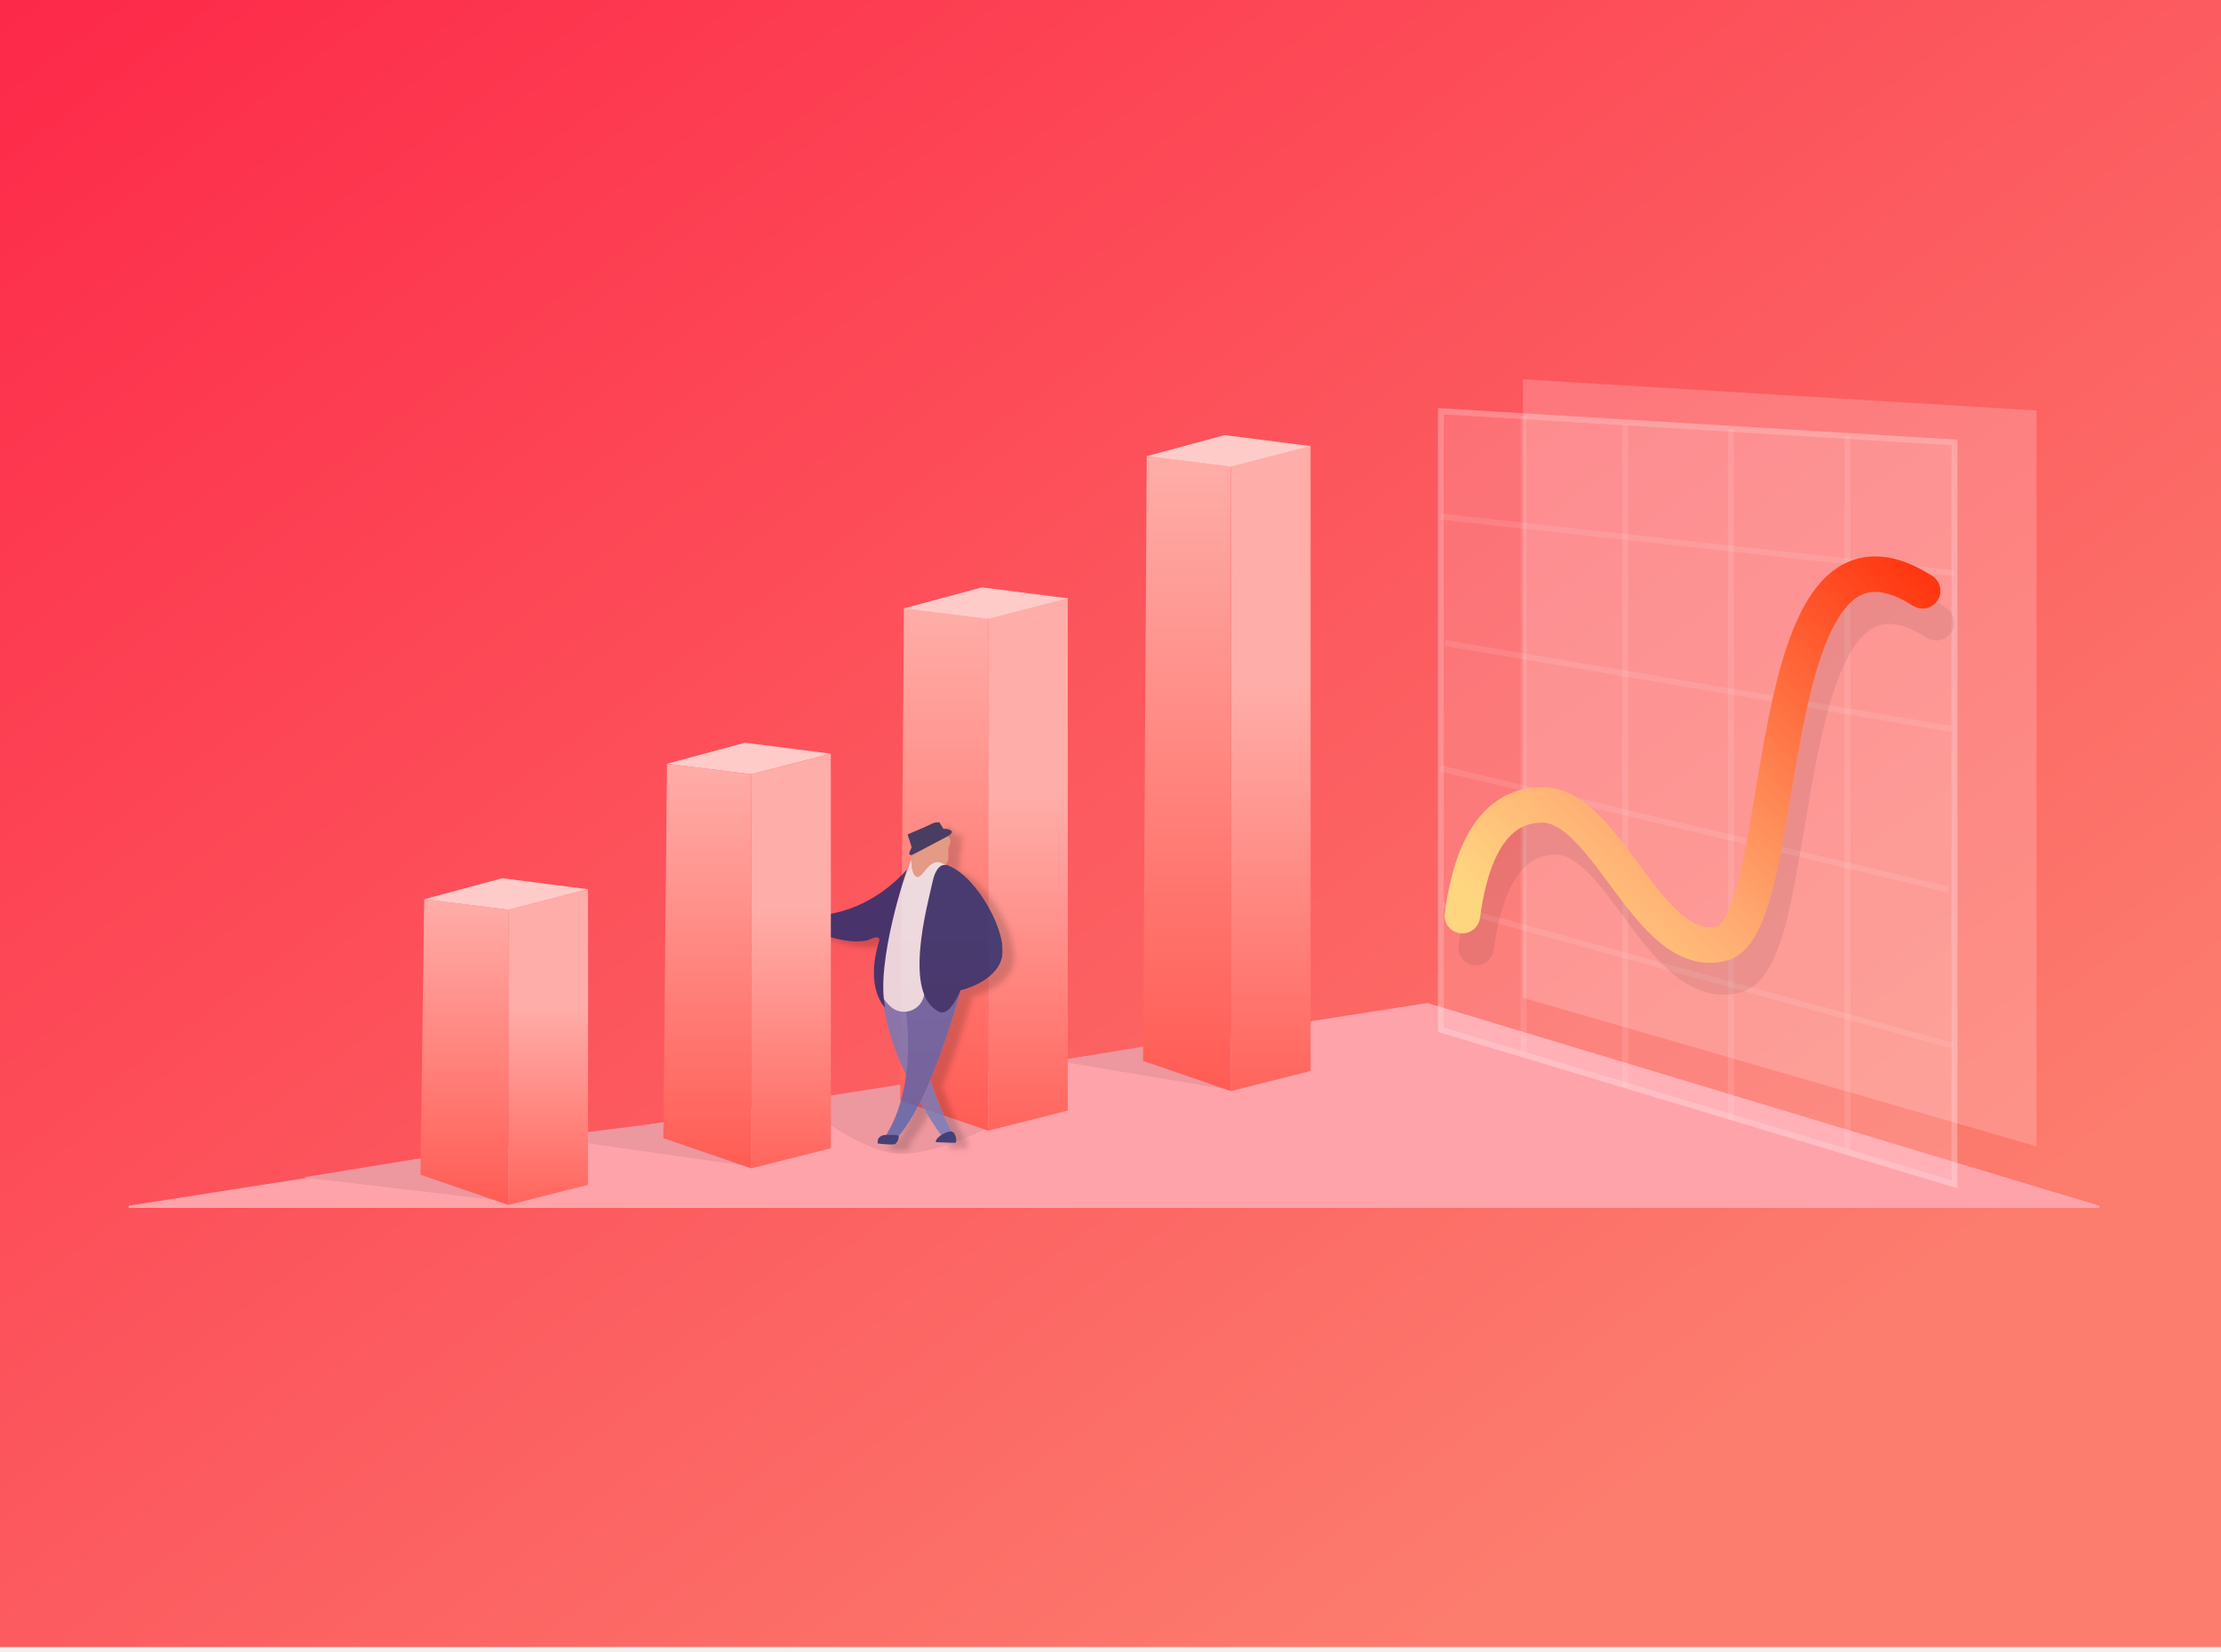
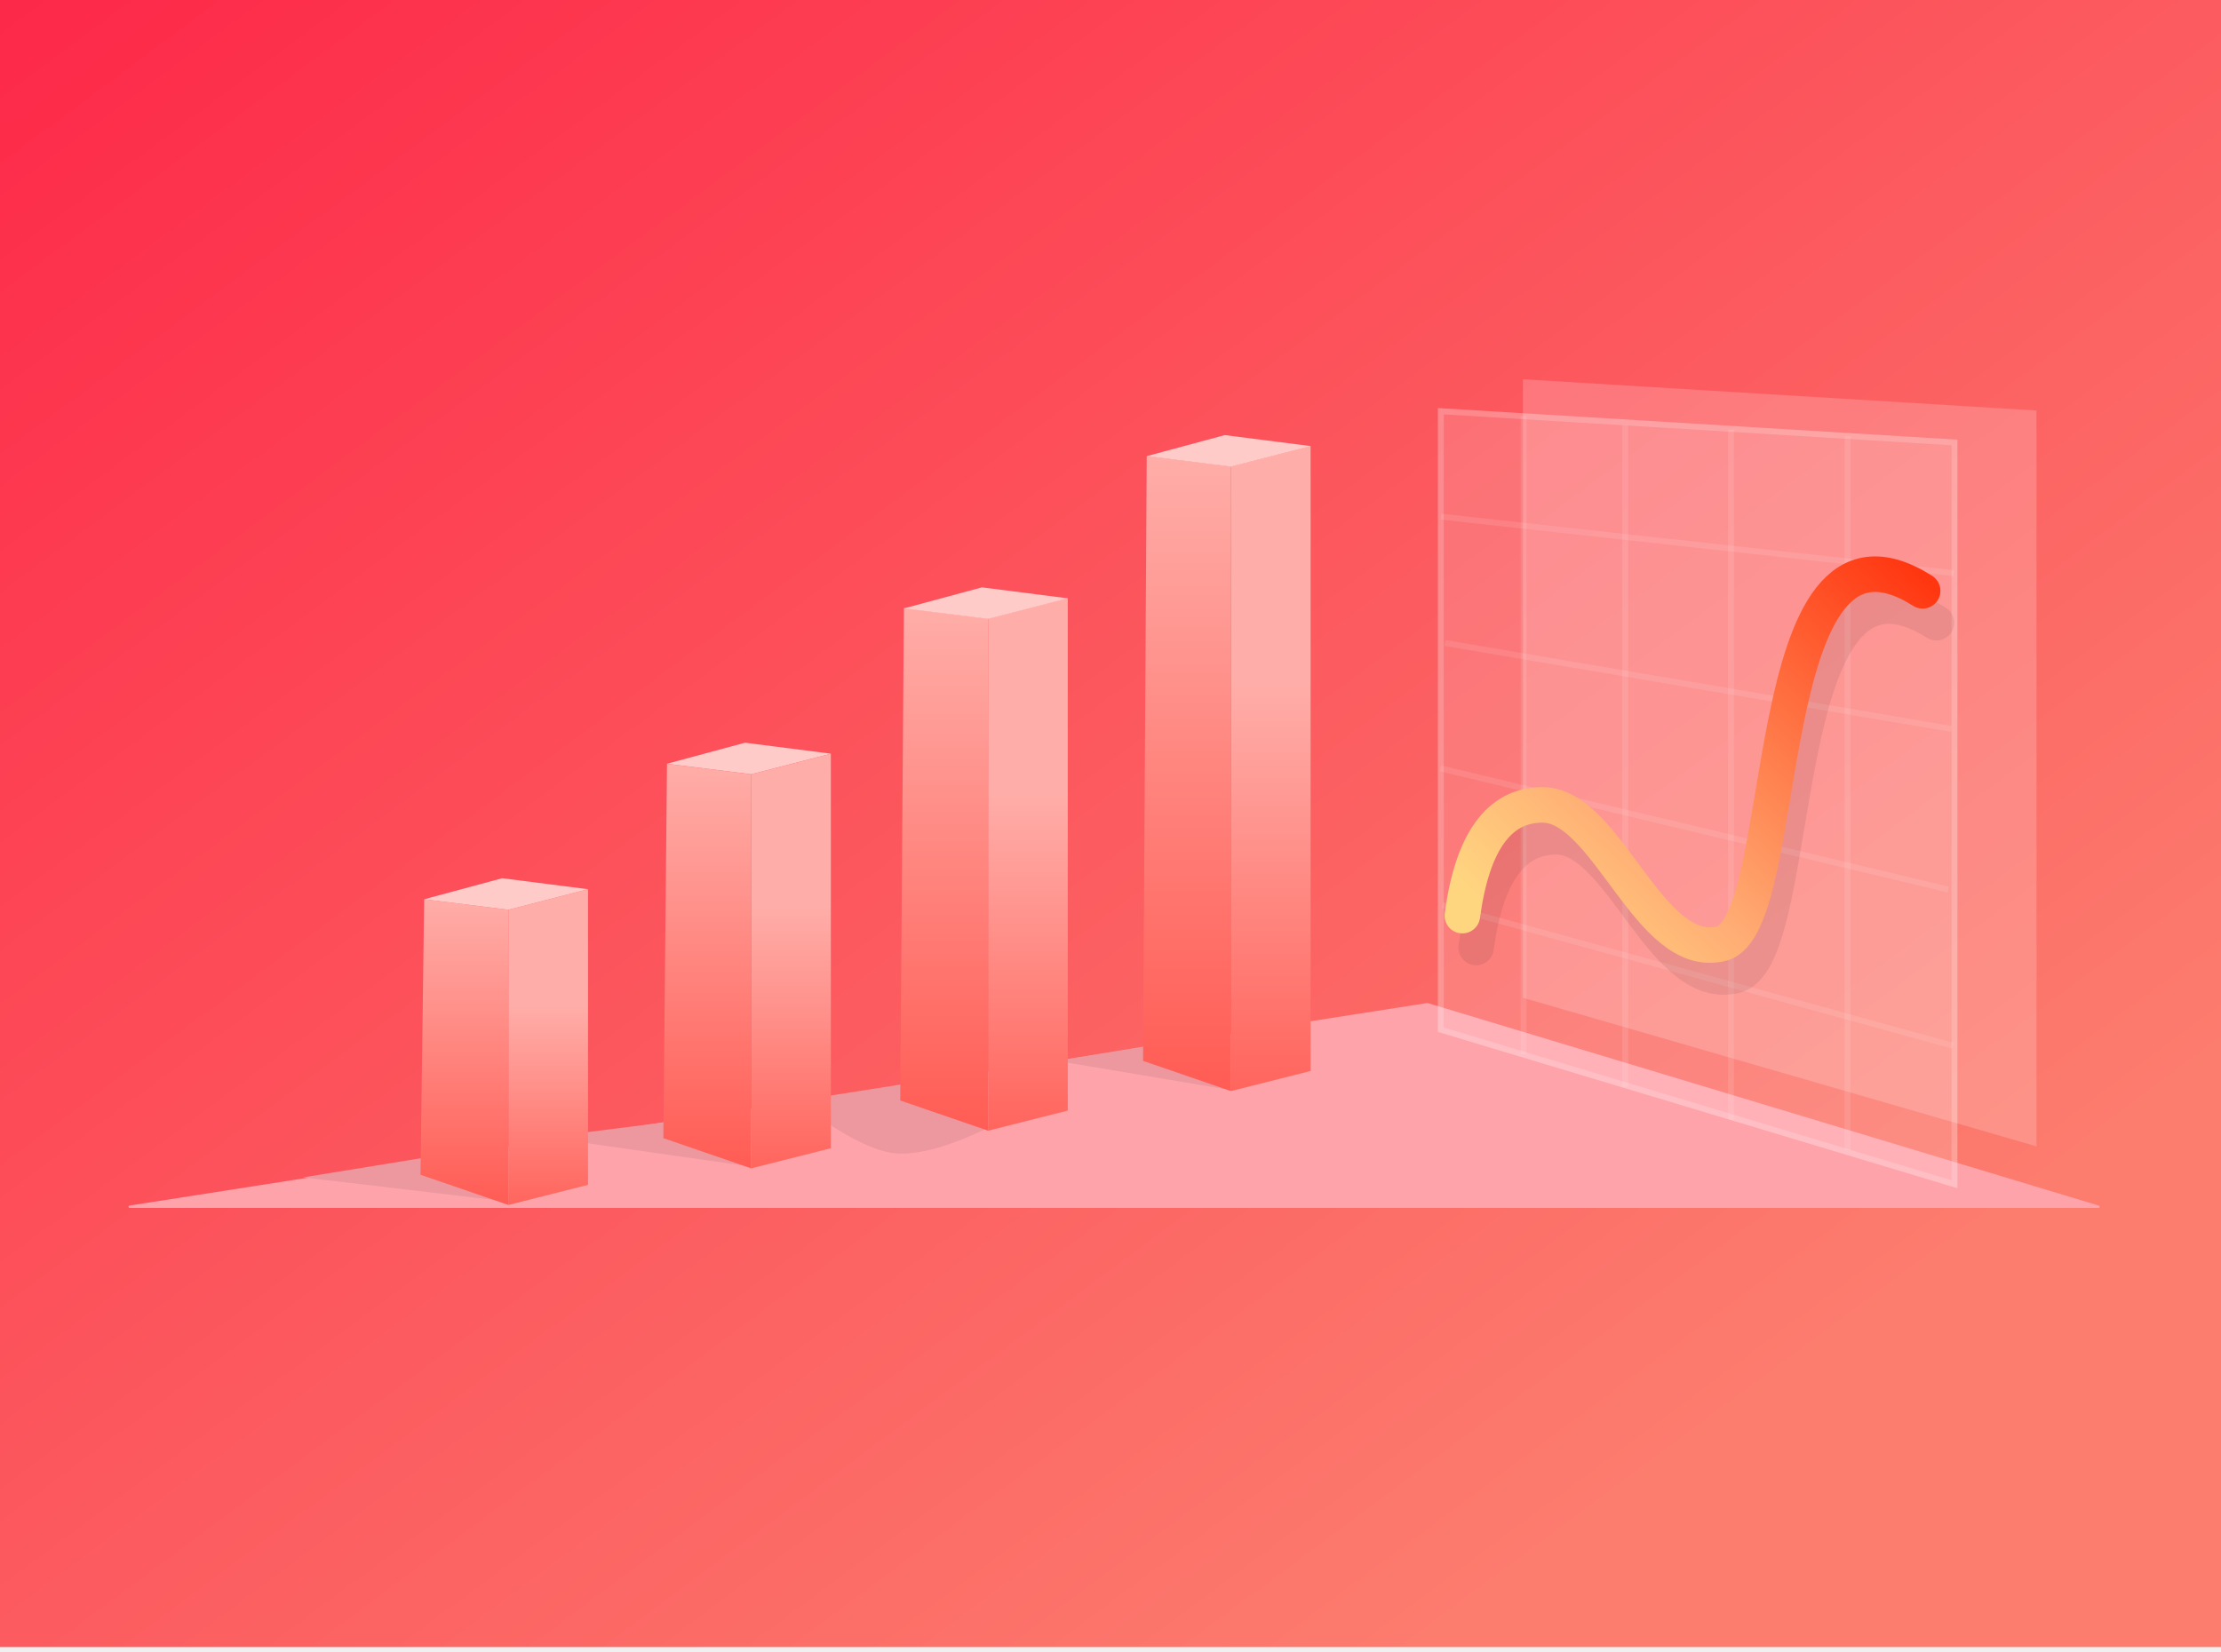
- <svg xmlns="http://www.w3.org/2000/svg" xmlns:xlink="http://www.w3.org/1999/xlink" width="375px" height="279px" viewBox="0 0 375 279" version="1.1">
+ <svg xmlns="http://www.w3.org/2000/svg" width="375px" height="279px" viewBox="0 0 375 279" version="1.1">
  <defs>
    <linearGradient x1="0%" y1="0%" x2="100%" y2="100%" id="linearGradient-1">
      <stop stop-color="#FD2848" offset="0%" />
      <stop stop-color="#FC7C6E" offset="81.684%" />
      <stop stop-color="#FC7C6E" offset="95.443%" />
    </linearGradient>
    <linearGradient x1="50%" y1="36.983%" x2="50%" y2="100%" id="linearGradient-2">
      <stop stop-color="#FFADA8" offset="0%" />
      <stop stop-color="#FF655D" offset="100%" />
    </linearGradient>
    <linearGradient x1="50%" y1="0%" x2="50%" y2="100%" id="linearGradient-3">
      <stop stop-color="#FFADA8" offset="0%" />
      <stop stop-color="#FF5C54" offset="100%" />
    </linearGradient>
-     <filter x="-4.1%" y="-2.7%" width="116.2%" height="108.9%" filterUnits="objectBoundingBox" id="filter-4">
-       <feOffset dx="2" dy="1" in="SourceAlpha" result="shadowOffsetOuter1" />
-       <feGaussianBlur stdDeviation="0.5" in="shadowOffsetOuter1" result="shadowBlurOuter1" />
-       <feColorMatrix values="0 0 0 0 0   0 0 0 0 0   0 0 0 0 0  0 0 0 0.2 0" type="matrix" in="shadowBlurOuter1" result="shadowMatrixOuter1" />
-       <feMerge>
-         <feMergeNode in="shadowMatrixOuter1" />
-         <feMergeNode in="SourceGraphic" />
-       </feMerge>
-     </filter>
-     <polygon id="path-5" points="0.186 0.193 7.685 0.193 7.685 5.799 0.186 5.799" />
-     <polygon id="path-7" points="0 0.03 2.932 0.03 2.932 2.901 0 2.901" />
-     <polygon id="path-9" points="0.177 0.409 3.775 0.409 3.775 2.103 0.177 2.103" />
-     <polygon id="path-11" points="0.104 0.269 14.138 0.269 14.138 25.205 0.104 25.205" />
-     <linearGradient x1="100%" y1="0%" x2="0%" y2="84.09%" id="linearGradient-13">
+     <linearGradient x1="100%" y1="0%" x2="0%" y2="84.09%" id="linearGradient-4">
      <stop stop-color="#FF3610" offset="0%" />
      <stop stop-color="#FFAD74" offset="71.484%" />
      <stop stop-color="#FFD680" offset="100%" />
    </linearGradient>
  </defs>
  <g id="Page-1" stroke="none" stroke-width="1" fill="none" fill-rule="evenodd">
    <g id="1登录" transform="translate(0, -64)">
      <g id="Group-14" transform="translate(0, 64)">
-         <g id="Group-11">
-           <rect id="Rectangle-2" fill="url(#linearGradient-1)" x="0" y="0" width="375" height="278.162" />
-           <path d="M21.873,203.602 L241.015,169.393 L354.377,203.609 C354.483,203.64 354.543,203.752 354.511,203.858 C354.486,203.942 354.408,204 354.32,204 L21.903,204 C21.793,204 21.703,203.91 21.703,203.8 C21.703,203.701 21.775,203.618 21.873,203.602 Z" id="Path-2" fill="#FFA3AA" />
-           <g id="Group-3" transform="translate(51, 73)">
-             <polygon id="Path-16" fill="#ED979E" points="157.069 111.14 127.421 106.161 143.393 103.532" />
-             <path d="M115.964,117.421 C108.921,120.813 103.501,122.246 99.702,121.722 C95.903,121.198 90.482,118.268 83.44,112.933 L102.932,109.867 L115.964,117.421 Z" id="Path-18" fill="#ED979E" />
-             <polygon id="Path-19" fill="#ED979E" points="75.916 124.04 41.207 119.079 64.55 116.133" />
-             <polygon id="Path-20" fill="#ED979E" points="35.079 129.961 0.19 125.843 21.488 122.377" />
-             <g id="Group-13" transform="translate(20, 0)">
-               <polygon id="Fill-1" fill="url(#linearGradient-2)" points="109.285 114.561 95.838 117.957 95.838 31.469 109.285 28" />
-               <polygon id="Fill-2" fill="url(#linearGradient-3)" points="81.618 29.7 95.838 31.469 95.838 117.957 81 112.857" />
-               <polygon id="Fill-3" fill="#FFCBC8" points="109.285 28.051 94.794 26.197 81.618 29.751 95.838 31.52" />
-               <g id="Group-25" filter="url(#filter-4)" opacity="0.802" transform="translate(63.118, 65.40392)">
-                 <path d="M14.92,27.053 C14.92,27.053 15.446,31.995 18.811,31.995 C18.811,31.995 25.121,51.344 26.698,52.711 C25.857,54.394 24.805,53.342 24.805,53.342 C24.805,53.342 14.184,38.936 14.92,27.053" id="Fill-1" fill="#6F7ABA" />
-                 <path d="M28.065,28.84 C28.065,28.84 23.438,46.612 17.654,53.447 C16.077,54.078 15.446,53.658 15.551,53.237 C15.656,52.816 20.599,46.402 18.811,31.995 C17.023,17.589 28.065,28.84 28.065,28.84" id="Fill-3" fill="#5764AD" />
-                 <path d="M20.126,5.495 L20.757,5.39 C20.757,5.39 20.389,4.128 21.019,4.391 C21.65,4.654 22.387,4.391 22.387,4.391 L25.436,2.446 C25.436,2.446 26.225,3.024 26.33,3.445 C26.435,3.865 25.962,4.707 25.962,4.97 L25.962,6.81 C25.962,6.81 25.173,8.703 24.542,9.071 C23.911,9.439 20.02,9.912 20.02,9.912 L19.758,6.757 L20.126,5.495 Z" id="Fill-5" fill="#DE9F85" />
-                 <g id="Group-9" transform="translate(18.92845, 0.227983)">
-                   <mask id="mask-6" fill="white">
-                     <use xlink:href="#path-5" />
-                   </mask>
-                   <g id="Clip-8" />
-                   <path d="M6.543,2.825 C6.543,2.825 8.146,2.081 7.553,1.655 C6.96,1.228 6.26,1.372 6.26,1.372 L5.528,0.193 C5.528,0.193 4.842,0.18 4.174,0.538 C3.506,0.896 0.186,2.286 0.186,2.286 L0.891,4.466 L0.501,5.32 C0.367,5.613 0.68,5.909 0.966,5.759 L6.543,2.825 Z" id="Fill-7" fill="#1E2C59" mask="url(#mask-6)" />
-                 </g>
-                 <g id="Group-12" transform="translate(0, 15.37074)">
-                   <mask id="mask-8" fill="white">
-                     <use xlink:href="#path-7" />
-                   </mask>
-                   <g id="Clip-11" />
-                   <path d="M2.617,2.901 C2.617,2.901 -0.38,1.377 0.04,0.378 C0.461,-0.621 2.932,0.851 2.932,0.851 L2.617,2.901 Z" id="Fill-10" fill="#DE9F85" mask="url(#mask-8)" />
-                 </g>
-                 <g id="Group-15" transform="translate(13.88087, 52.80702)">
-                   <mask id="mask-10" fill="white">
-                     <use xlink:href="#path-9" />
-                   </mask>
-                   <g id="Clip-14" />
-                   <path d="M3.774,0.64 C3.774,0.64 3.826,1.429 3.143,2.007 C2.829,2.273 0.198,1.902 0.198,1.902 C0.198,1.902 -0.117,0.535 1.67,0.43 C3.458,0.325 3.774,0.64 3.774,0.64" id="Fill-13" fill="#1F2A6D" mask="url(#mask-10)" />
-                 </g>
-                 <path d="M23.916,54.499 L27.239,54.604 C27.239,54.604 27.565,53.921 26.978,52.974 C26.392,52.028 23.591,53.763 23.916,54.499" id="Fill-16" fill="#1F2A6D" />
-                 <path d="M19.758,6.757 C19.758,6.757 19.652,9.386 20.704,9.702 C21.756,10.017 22.912,5.916 25.331,7.599 C27.21,8.905 23.567,23.478 21.848,29.916 C21.204,32.326 18.267,33.288 16.357,31.683 C15.592,31.04 14.863,30.1 14.289,28.735 C12.081,23.477 16.287,16.432 16.287,16.432 L19.758,6.757 Z" id="Fill-18" fill="#E9F0F7" />
-                 <g id="Group-22" transform="translate(21.03161, 7.378731)">
-                   <mask id="mask-12" fill="white">
-                     <use xlink:href="#path-11" />
-                   </mask>
-                   <g id="Clip-21" />
-                   <path d="M5.035,0.43 C5.035,0.43 3.143,-0.727 2.301,3.164 C1.46,7.055 -2.851,22.408 3.563,25.142 C5.351,25.773 7.033,21.462 7.033,21.462 C7.033,21.462 12.817,20.2 13.974,16.099 C15.131,11.997 9.978,2.428 5.035,0.43" id="Fill-20" fill="#1F2A6D" mask="url(#mask-12)" />
-                 </g>
-                 <path d="M19.021,8.44 C19.021,8.44 13.658,24.108 15.341,31.785 C15.341,31.785 11.871,28.63 14.289,20.638 C14.71,19.271 12.817,20.217 12.817,20.217 C12.817,20.217 10.083,21.69 2.932,18.745 C1.776,18.325 2.932,16.221 2.932,16.221 C2.932,16.221 11.555,16.747 19.021,8.44" id="Fill-23" fill="#1F2A6D" />
+         <g id="Group-17">
+           <g id="Group-11">
+             <rect id="Rectangle-2" fill="url(#linearGradient-1)" x="0" y="0" width="375" height="278.162" />
+             <path d="M21.873,203.602 L241.015,169.393 L354.377,203.609 C354.483,203.64 354.543,203.752 354.511,203.858 C354.486,203.942 354.408,204 354.32,204 L21.903,204 C21.793,204 21.703,203.91 21.703,203.8 C21.703,203.701 21.775,203.618 21.873,203.602 Z" id="Path-2" fill="#FFA3AA" />
+             <g id="Group-3" transform="translate(51, 73)">
+               <polygon id="Path-16" fill="#ED979E" points="157.069 111.14 127.421 106.161 143.393 103.532" />
+               <path d="M115.964,117.421 C108.921,120.813 103.501,122.246 99.702,121.722 C95.903,121.198 90.482,118.268 83.44,112.933 L102.932,109.867 L115.964,117.421 Z" id="Path-18" fill="#ED979E" />
+               <polygon id="Path-19" fill="#ED979E" points="75.916 124.04 41.207 119.079 64.55 116.133" />
+               <polygon id="Path-20" fill="#ED979E" points="35.079 129.961 0.19 125.843 21.488 122.377" />
+               <g id="Group-13" transform="translate(20, 0)">
+                 <polygon id="Fill-1" fill="url(#linearGradient-2)" points="109.285 114.561 95.838 117.957 95.838 31.469 109.285 28" />
+                 <polygon id="Fill-2" fill="url(#linearGradient-3)" points="81.618 29.7 95.838 31.469 95.838 117.957 81 112.857" />
+                 <polygon id="Fill-3" fill="#FFCBC8" points="109.285 28.051 94.794 26.197 81.618 29.751 95.838 31.52" />
+                 <polygon id="Fill-4" fill="url(#linearGradient-2)" points="136.838 5.768 136.838 111.268 150.285 107.871 150.285 2.299" />
+                 <polygon id="Fill-5" fill="url(#linearGradient-3)" points="122.618 4 136.838 5.769 136.838 111.268 122 106.167" />
+                 <polygon id="Fill-6" fill="#FFCBC8" points="135.794 0.482 122.618 4.037 136.838 5.806 150.285 2.337" />
+                 <polygon id="Fill-7" fill="url(#linearGradient-2)" points="69.285 120.921 55.838 124.317 55.838 57.769 69.285 54.3" />
+                 <polygon id="Fill-8" fill="url(#linearGradient-3)" points="41.618 56 55.838 57.769 55.838 124.317 41 119.217" />
+                 <polygon id="Fill-9" fill="#FFCBC8" points="69.285 54.288 54.795 52.433 41.618 55.988 55.838 57.757" />
+                 <polygon id="Fill-10" fill="url(#linearGradient-2)" points="14.838 80.644 14.838 130.5 28.285 127.104 28.285 77.175" />
+                 <polygon id="Fill-11" fill="url(#linearGradient-3)" points="0 125.4 14.838 130.5 14.838 80.644 0.618 78.875" />
+                 <polygon id="Fill-12" fill="#FFCBC8" points="0.618 78.875 14.838 80.644 28.285 77.175 13.795 75.32" />
              </g>
-               <polygon id="Fill-4" fill="url(#linearGradient-2)" points="136.838 5.768 136.838 111.268 150.285 107.871 150.285 2.299" />
-               <polygon id="Fill-5" fill="url(#linearGradient-3)" points="122.618 4 136.838 5.769 136.838 111.268 122 106.167" />
-               <polygon id="Fill-6" fill="#FFCBC8" points="135.794 0.482 122.618 4.037 136.838 5.806 150.285 2.337" />
-               <polygon id="Fill-7" fill="url(#linearGradient-2)" points="69.285 120.921 55.838 124.317 55.838 57.769 69.285 54.3" />
-               <polygon id="Fill-8" fill="url(#linearGradient-3)" points="41.618 56 55.838 57.769 55.838 124.317 41 119.217" />
-               <polygon id="Fill-9" fill="#FFCBC8" points="69.285 54.288 54.795 52.433 41.618 55.988 55.838 57.757" />
-               <polygon id="Fill-10" fill="url(#linearGradient-2)" points="14.838 80.644 14.838 130.5 28.285 127.104 28.285 77.175" />
-               <polygon id="Fill-11" fill="url(#linearGradient-3)" points="0 125.4 14.838 130.5 14.838 80.644 0.618 78.875" />
-               <polygon id="Fill-12" fill="#FFCBC8" points="0.618 78.875 14.838 80.644 28.285 77.175 13.795 75.32" />
            </g>
-           </g>
-           <g id="Group-5" transform="translate(243, 64)">
-             <polygon id="Fill-1-Copy" stroke="#FFFFFF" fill-opacity="0.5" fill="#FEFEFE" opacity="0.3" points="0.276 5.446 0.276 109.904 87 136.003 87 10.726" />
-             <polygon id="Fill-1" fill="#FEFEFE" opacity="0.184" points="14.127 0.046 14.127 104.505 100.851 129.604 100.851 5.327" />
-             <path d="M68.949,9.632 L68.949,130.232" id="Path-3" stroke="#FFFFFF" opacity="0.1" />
-             <path d="M49.263,8.534 L49.263,125.088" id="Path-4" stroke="#FFFFFF" opacity="0.1" />
-             <path d="M31.41,7.781 L31.41,119.55" id="Path-5" stroke="#FFFFFF" opacity="0.1" />
-             <path d="M14.25,6.244 L14.25,114.041" id="Path-6" stroke="#FFFFFF" opacity="0.1" />
-             <path d="M0.3,23.253 L86.867,32.793" id="Path-7" stroke="#FFFFFF" opacity="0.1" />
-             <path d="M0.985,44.595 L86.468,59.105" id="Path-8" stroke="#FFFFFF" opacity="0.1" />
-             <path d="M0.241,65.782 C0.241,65.782 28.809,72.597 85.944,86.226" id="Path-9" stroke="#FFFFFF" opacity="0.1" />
-             <path d="M0.533,88.852 L86.706,112.611" id="Path-10" stroke="#FFFFFF" opacity="0.1" />
-             <path d="M6.232,96.026 C7.909,83.557 12.416,77.323 19.753,77.323 C30.758,77.323 37.732,103.821 49.99,100.753 C62.247,97.684 55.519,23.141 83.944,41.173" id="Path-11-Copy" stroke-opacity="0.073" stroke="#000000" stroke-width="6" stroke-linecap="round" />
-             <path d="M3.91,90.636 C5.587,78.167 10.094,71.932 17.43,71.932 C28.435,71.932 35.409,98.431 47.667,95.362 C59.925,92.294 53.196,17.751 81.621,35.782" id="Path-11" stroke="url(#linearGradient-13)" stroke-width="6" stroke-linecap="round" />
+             <g id="Group-5" transform="translate(243, 64)">
+               <polygon id="Fill-1-Copy" stroke="#FFFFFF" fill-opacity="0.5" fill="#FEFEFE" opacity="0.3" points="0.276 5.446 0.276 109.904 87 136.003 87 10.726" />
+               <polygon id="Fill-1" fill="#FEFEFE" opacity="0.184" points="14.127 0.046 14.127 104.505 100.851 129.604 100.851 5.327" />
+               <path d="M68.949,9.632 L68.949,130.232" id="Path-3" stroke="#FFFFFF" opacity="0.1" />
+               <path d="M49.263,8.534 L49.263,125.088" id="Path-4" stroke="#FFFFFF" opacity="0.1" />
+               <path d="M31.41,7.781 L31.41,119.55" id="Path-5" stroke="#FFFFFF" opacity="0.1" />
+               <path d="M14.25,6.244 L14.25,114.041" id="Path-6" stroke="#FFFFFF" opacity="0.1" />
+               <path d="M0.3,23.253 L86.867,32.793" id="Path-7" stroke="#FFFFFF" opacity="0.1" />
+               <path d="M0.985,44.595 L86.468,59.105" id="Path-8" stroke="#FFFFFF" opacity="0.1" />
+               <path d="M0.241,65.782 C0.241,65.782 28.809,72.597 85.944,86.226" id="Path-9" stroke="#FFFFFF" opacity="0.1" />
+               <path d="M0.533,88.852 L86.706,112.611" id="Path-10" stroke="#FFFFFF" opacity="0.1" />
+               <path d="M6.232,96.026 C7.909,83.557 12.416,77.323 19.753,77.323 C30.758,77.323 37.732,103.821 49.99,100.753 C62.247,97.684 55.519,23.141 83.944,41.173" id="Path-11-Copy" stroke-opacity="0.073" stroke="#000000" stroke-width="6" stroke-linecap="round" />
+               <path d="M3.91,90.636 C5.587,78.167 10.094,71.932 17.43,71.932 C28.435,71.932 35.409,98.431 47.667,95.362 C59.925,92.294 53.196,17.751 81.621,35.782" id="Path-11" stroke="url(#linearGradient-4)" stroke-width="6" stroke-linecap="round" />
+             </g>
          </g>
        </g>
      </g>
    </g>
  </g>
</svg>
